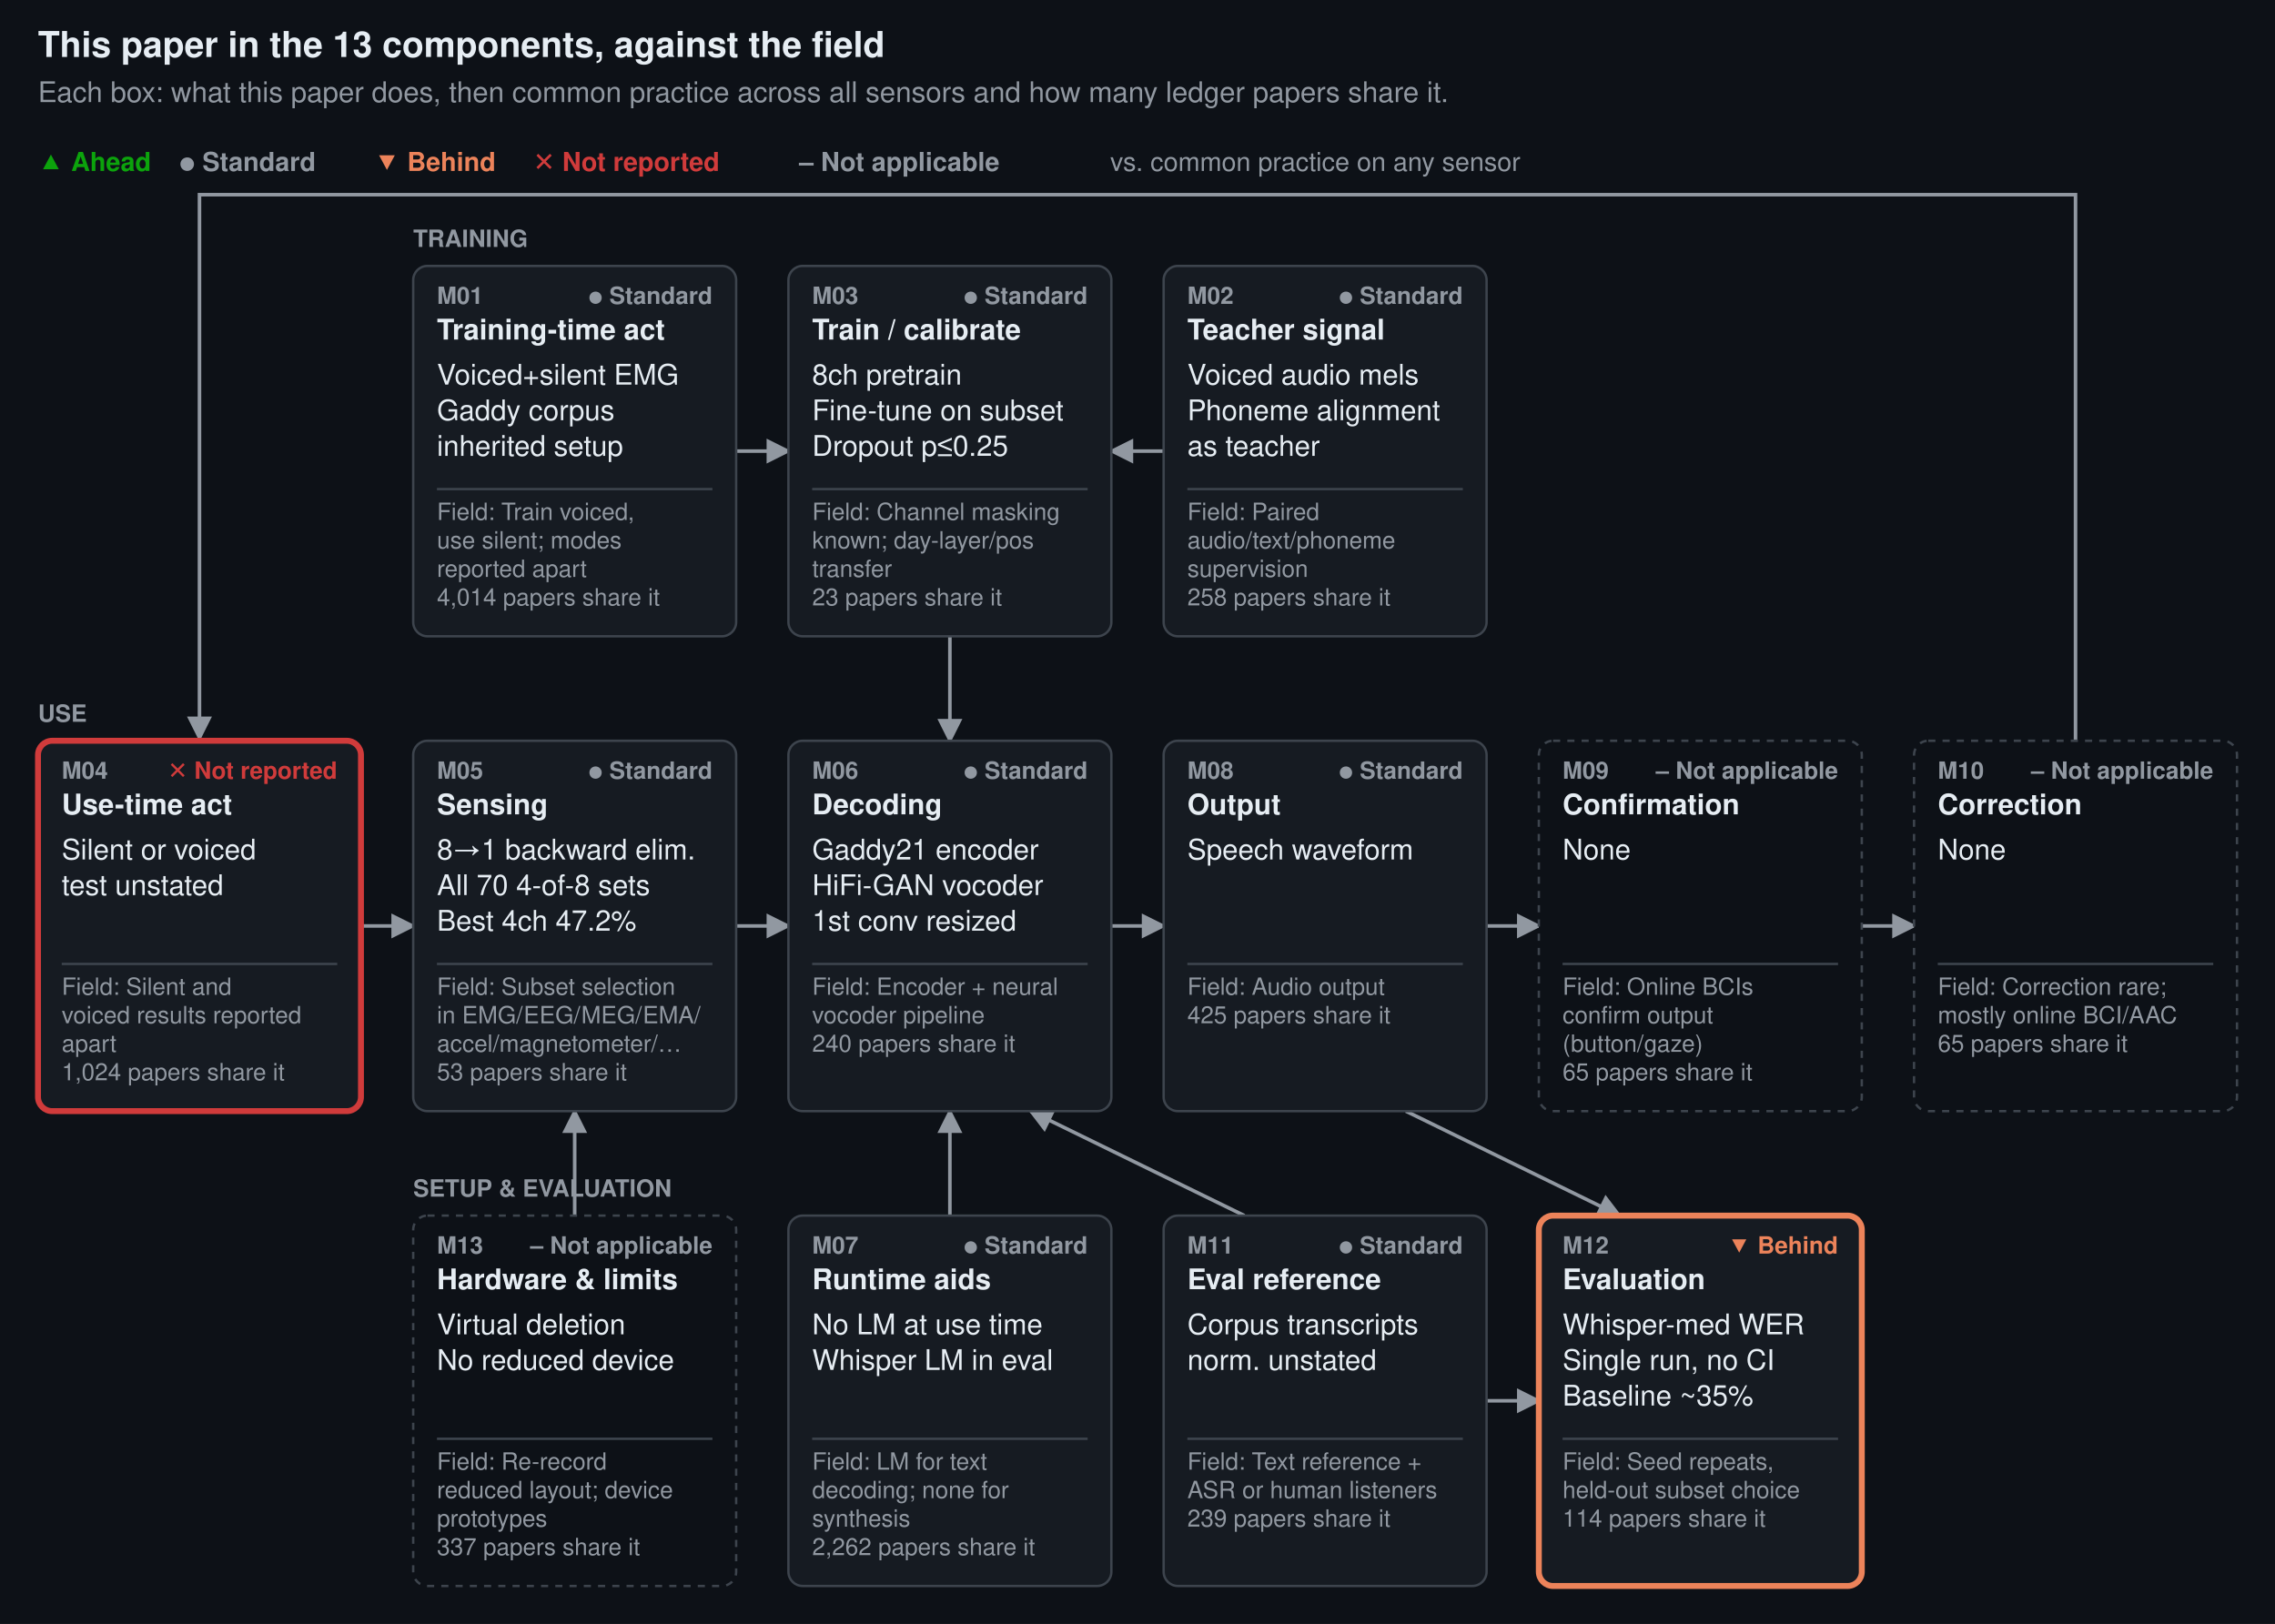
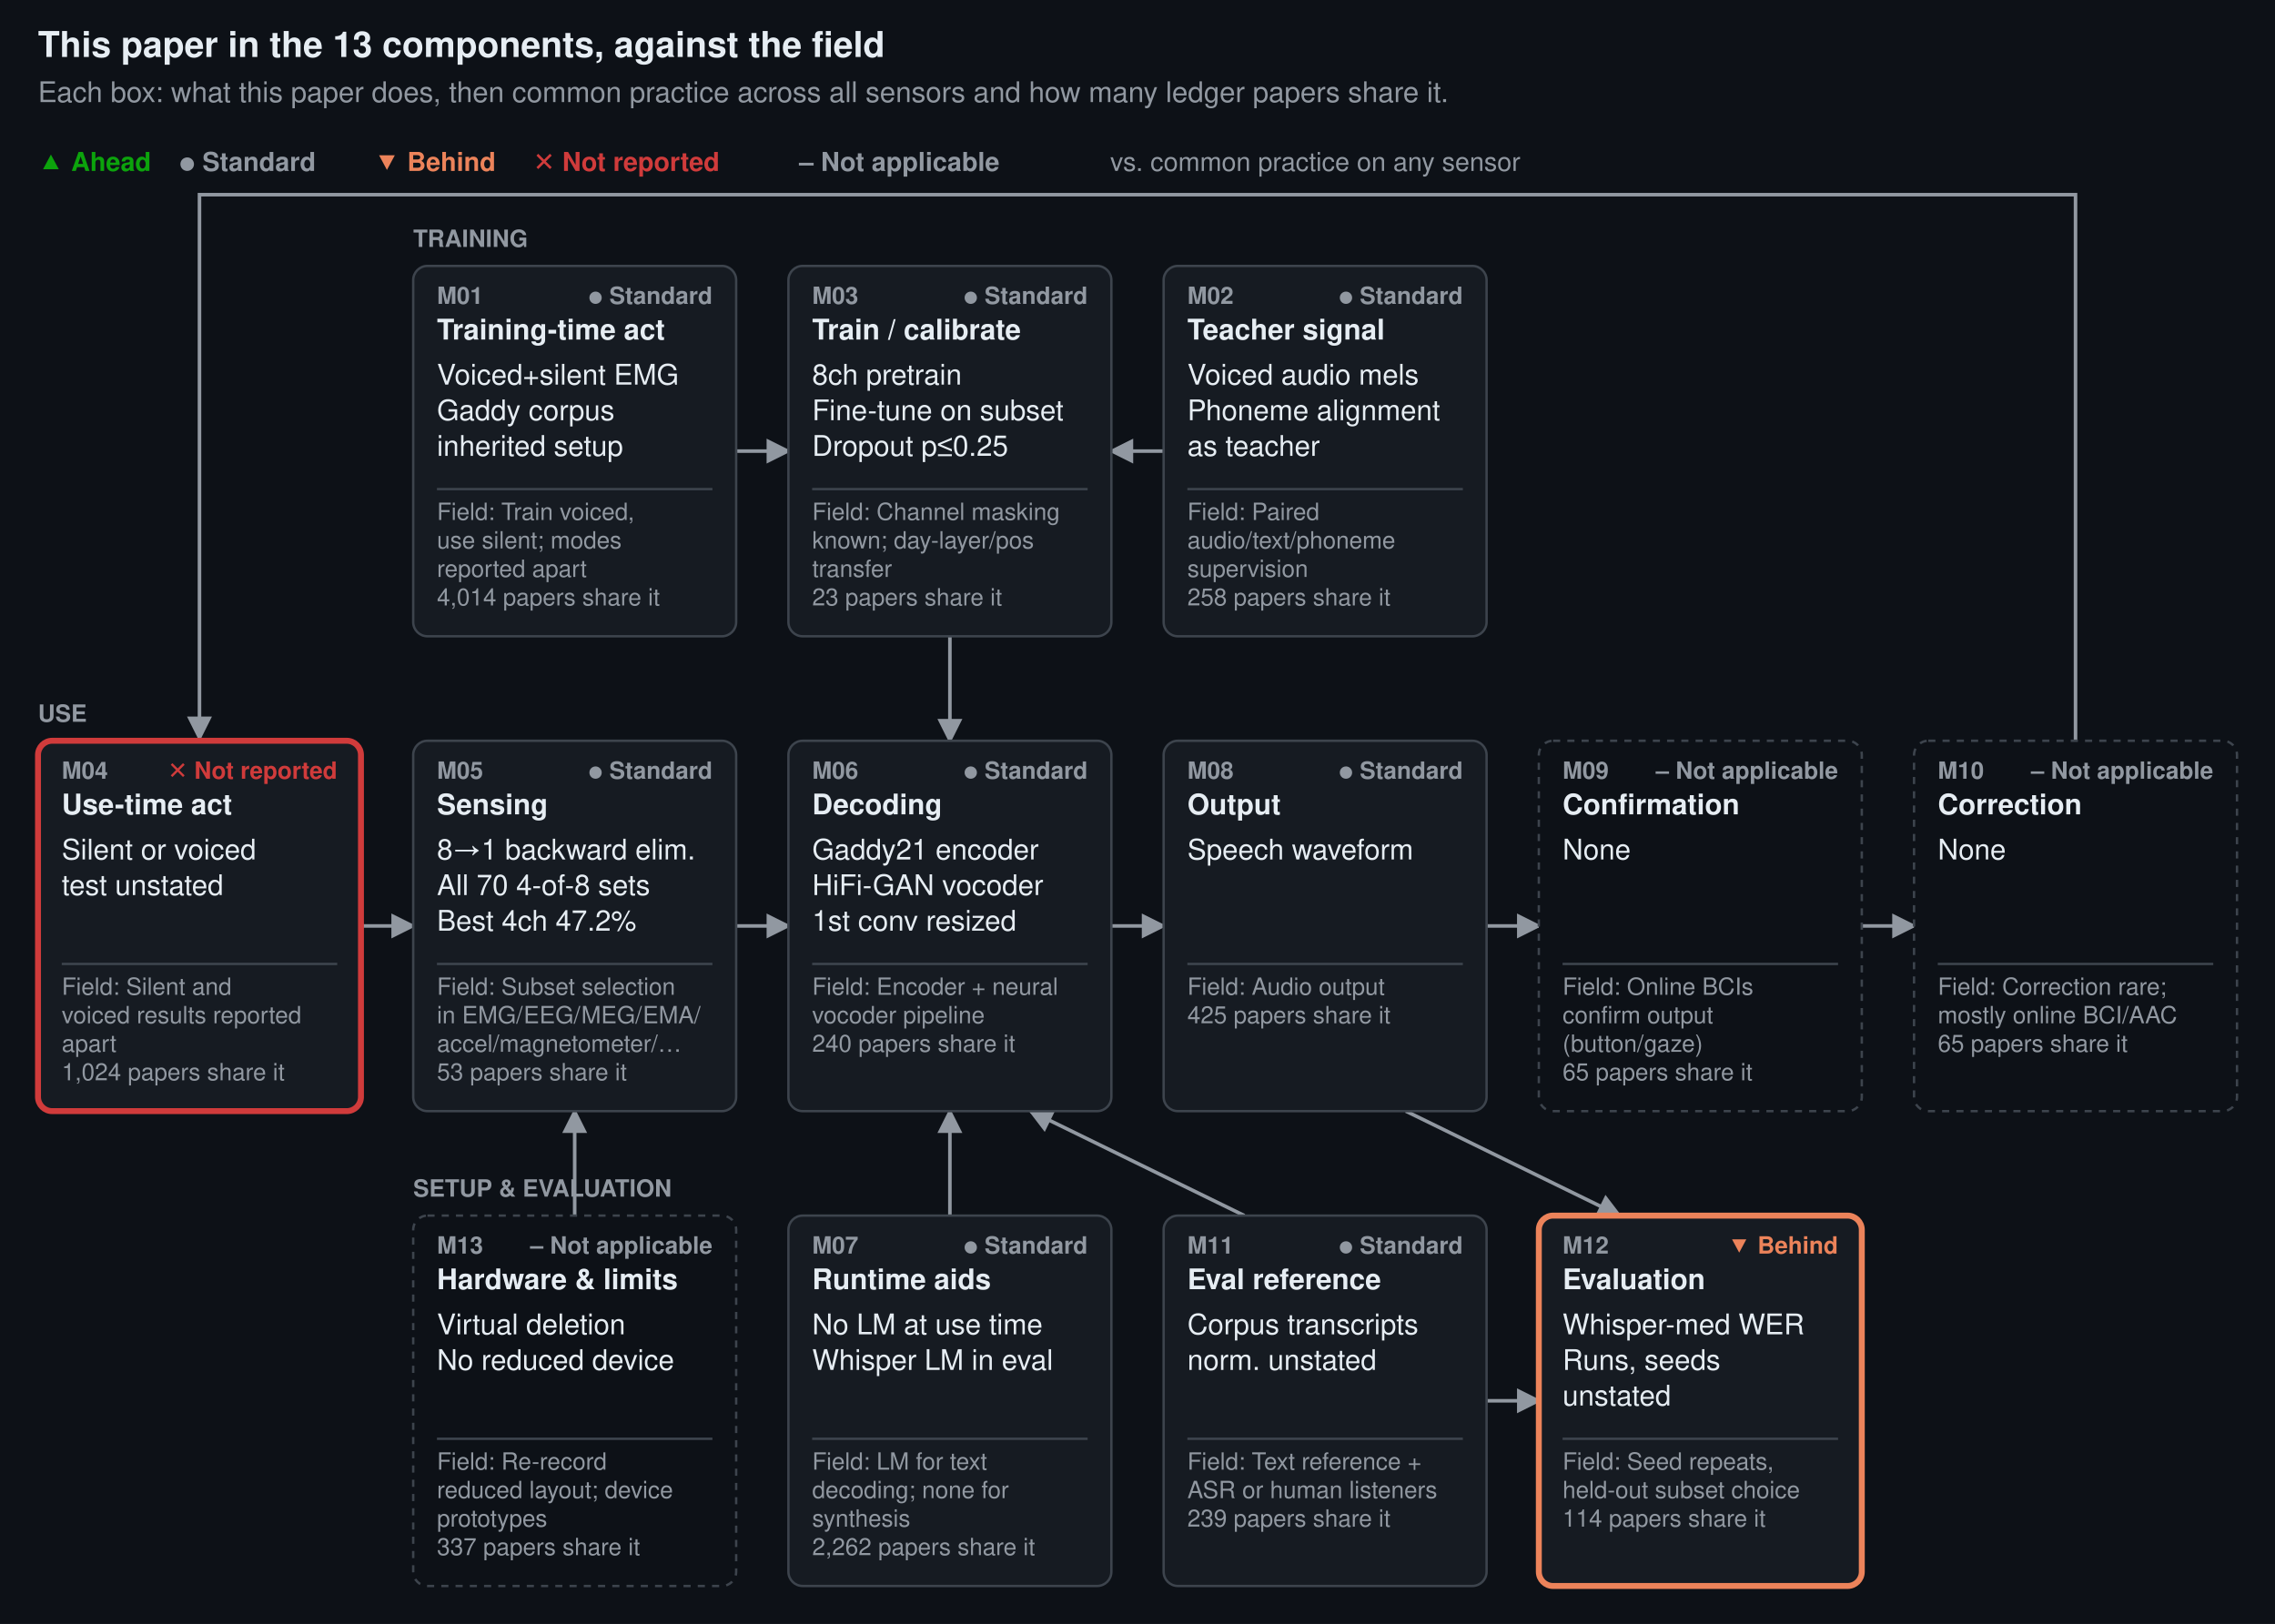
<svg xmlns="http://www.w3.org/2000/svg" width="958" height="684" viewBox="0 0 958 684" font-family="-apple-system, BlinkMacSystemFont, 'Segoe UI', Helvetica, Arial, sans-serif" role="img" aria-label="This paper in the 13 components, against the field">
  <rect width="958" height="684" fill="#0d1117" />
  <text x="16.0" y="24.0" font-size="15" fill="#e6edf3" text-anchor="start" font-weight="600">This paper in the 13 components, against the field</text>
  <text x="16.0" y="43.0" font-size="12" fill="#9198a1" text-anchor="start">Each box: what this paper does, then common practice across all sensors and how many ledger papers share it.</text>
  <defs>
    <marker id="a" viewBox="0 0 8 8" refX="7" refY="4" markerWidth="7" markerHeight="7" orient="auto">
      <path d="M0,0 L8,4 L0,8 Z" fill="#9198a1" />
    </marker>
  </defs>
  <path d="M310,190.0 L332,190.0" fill="none" stroke="#9198a1" stroke-width="1.5" marker-end="url(#a)" />
  <path d="M490,190.0 L468,190.0" fill="none" stroke="#9198a1" stroke-width="1.5" marker-end="url(#a)" />
  <path d="M400.0,268 L400.0,312" fill="none" stroke="#9198a1" stroke-width="1.5" marker-end="url(#a)" />
  <path d="M152,390.0 L174,390.0" fill="none" stroke="#9198a1" stroke-width="1.5" marker-end="url(#a)" />
  <path d="M310,390.0 L332,390.0" fill="none" stroke="#9198a1" stroke-width="1.5" marker-end="url(#a)" />
  <path d="M400.0,512 L400.0,468" fill="none" stroke="#9198a1" stroke-width="1.5" marker-end="url(#a)" />
  <path d="M468,390.0 L490,390.0" fill="none" stroke="#9198a1" stroke-width="1.5" marker-end="url(#a)" />
  <path d="M626,390.0 L648,390.0" fill="none" stroke="#9198a1" stroke-width="1.5" marker-end="url(#a)" />
  <path d="M784,390.0 L806,390.0" fill="none" stroke="#9198a1" stroke-width="1.5" marker-end="url(#a)" />
  <path d="M874.0,312 L874.0,82 L84.0,82 L84.0,311" fill="none" stroke="#9198a1" stroke-width="1.5" marker-end="url(#a)" />
  <path d="M592.0,468 L682.0,512" fill="none" stroke="#9198a1" stroke-width="1.5" marker-end="url(#a)" />
  <path d="M626,590.0 L648,590.0" fill="none" stroke="#9198a1" stroke-width="1.5" marker-end="url(#a)" />
  <path d="M524.0,512 L434.0,468" fill="none" stroke="#9198a1" stroke-width="1.5" marker-end="url(#a)" />
  <path d="M242.0,512 L242.0,468" fill="none" stroke="#9198a1" stroke-width="1.5" marker-end="url(#a)" />
  <text x="174.0" y="104.0" font-size="10" fill="#9198a1" text-anchor="start" font-weight="600">TRAINING</text>
  <text x="16.0" y="304.0" font-size="10" fill="#9198a1" text-anchor="start" font-weight="600">USE</text>
  <text x="174.0" y="504.0" font-size="10" fill="#9198a1" text-anchor="start" font-weight="600">SETUP &amp; EVALUATION</text>
  <rect x="174" y="112" width="136" height="156" rx="6" fill="#161b22" stroke="#3d444d" stroke-width="1" />
  <text x="184.0" y="162.0" font-size="12" fill="#e6edf3" text-anchor="start">Voiced+silent EMG</text>
  <text x="184.0" y="177.0" font-size="12" fill="#e6edf3" text-anchor="start">Gaddy corpus</text>
  <text x="184.0" y="192.0" font-size="12" fill="#e6edf3" text-anchor="start">inherited setup</text>
  <line x1="184.0" y1="206.0" x2="300.0" y2="206.0" stroke="#3d444d" stroke-width="1" />
  <text x="184.0" y="219.0" font-size="10" fill="#9198a1" text-anchor="start">Field: Train voiced,</text>
  <text x="184.0" y="231.0" font-size="10" fill="#9198a1" text-anchor="start">use silent; modes</text>
  <text x="184.0" y="243.0" font-size="10" fill="#9198a1" text-anchor="start">reported apart</text>
  <text x="184.0" y="255.0" font-size="10" fill="#9198a1" text-anchor="start">4,014 papers share it</text>
  <text x="300.0" y="128.0" font-size="10" fill="#9198a1" text-anchor="end" font-weight="700">● Standard</text>
  <text x="184.0" y="128.0" font-size="10" fill="#9198a1" text-anchor="start" font-weight="600">M01</text>
  <text x="184.0" y="143.0" font-size="12" fill="#e6edf3" text-anchor="start" font-weight="700">Training-time act</text>
  <rect x="332" y="112" width="136" height="156" rx="6" fill="#161b22" stroke="#3d444d" stroke-width="1" />
  <text x="342.0" y="162.0" font-size="12" fill="#e6edf3" text-anchor="start">8ch pretrain</text>
  <text x="342.0" y="177.0" font-size="12" fill="#e6edf3" text-anchor="start">Fine-tune on subset</text>
  <text x="342.0" y="192.0" font-size="12" fill="#e6edf3" text-anchor="start">Dropout p≤0.25</text>
  <line x1="342.0" y1="206.0" x2="458.0" y2="206.0" stroke="#3d444d" stroke-width="1" />
  <text x="342.0" y="219.0" font-size="10" fill="#9198a1" text-anchor="start">Field: Channel masking</text>
  <text x="342.0" y="231.0" font-size="10" fill="#9198a1" text-anchor="start">known; day-layer/pos</text>
  <text x="342.0" y="243.0" font-size="10" fill="#9198a1" text-anchor="start">transfer</text>
  <text x="342.0" y="255.0" font-size="10" fill="#9198a1" text-anchor="start">23 papers share it</text>
  <text x="458.0" y="128.0" font-size="10" fill="#9198a1" text-anchor="end" font-weight="700">● Standard</text>
  <text x="342.0" y="128.0" font-size="10" fill="#9198a1" text-anchor="start" font-weight="600">M03</text>
  <text x="342.0" y="143.0" font-size="12" fill="#e6edf3" text-anchor="start" font-weight="700">Train / calibrate</text>
  <rect x="490" y="112" width="136" height="156" rx="6" fill="#161b22" stroke="#3d444d" stroke-width="1" />
  <text x="500.0" y="162.0" font-size="12" fill="#e6edf3" text-anchor="start">Voiced audio mels</text>
  <text x="500.0" y="177.0" font-size="12" fill="#e6edf3" text-anchor="start">Phoneme alignment</text>
  <text x="500.0" y="192.0" font-size="12" fill="#e6edf3" text-anchor="start">as teacher</text>
  <line x1="500.0" y1="206.0" x2="616.0" y2="206.0" stroke="#3d444d" stroke-width="1" />
  <text x="500.0" y="219.0" font-size="10" fill="#9198a1" text-anchor="start">Field: Paired</text>
  <text x="500.0" y="231.0" font-size="10" fill="#9198a1" text-anchor="start">audio/text/phoneme</text>
  <text x="500.0" y="243.0" font-size="10" fill="#9198a1" text-anchor="start">supervision</text>
  <text x="500.0" y="255.0" font-size="10" fill="#9198a1" text-anchor="start">258 papers share it</text>
  <text x="616.0" y="128.0" font-size="10" fill="#9198a1" text-anchor="end" font-weight="700">● Standard</text>
  <text x="500.0" y="128.0" font-size="10" fill="#9198a1" text-anchor="start" font-weight="600">M02</text>
  <text x="500.0" y="143.0" font-size="12" fill="#e6edf3" text-anchor="start" font-weight="700">Teacher signal</text>
  <rect x="16" y="312" width="136" height="156" rx="6" fill="#161b22" stroke="#d03b3b" stroke-width="2.5" />
  <text x="26.0" y="362.0" font-size="12" fill="#e6edf3" text-anchor="start">Silent or voiced</text>
  <text x="26.0" y="377.0" font-size="12" fill="#e6edf3" text-anchor="start">test unstated</text>
  <line x1="26.0" y1="406.0" x2="142.0" y2="406.0" stroke="#3d444d" stroke-width="1" />
  <text x="26.0" y="419.0" font-size="10" fill="#9198a1" text-anchor="start">Field: Silent and</text>
  <text x="26.0" y="431.0" font-size="10" fill="#9198a1" text-anchor="start">voiced results reported</text>
  <text x="26.0" y="443.0" font-size="10" fill="#9198a1" text-anchor="start">apart</text>
  <text x="26.0" y="455.0" font-size="10" fill="#9198a1" text-anchor="start">1,024 papers share it</text>
  <text x="142.0" y="328.0" font-size="10" fill="#d03b3b" text-anchor="end" font-weight="700">✕ Not reported</text>
  <text x="26.0" y="328.0" font-size="10" fill="#9198a1" text-anchor="start" font-weight="600">M04</text>
  <text x="26.0" y="343.0" font-size="12" fill="#e6edf3" text-anchor="start" font-weight="700">Use-time act</text>
  <rect x="174" y="312" width="136" height="156" rx="6" fill="#161b22" stroke="#3d444d" stroke-width="1" />
  <text x="184.0" y="362.0" font-size="12" fill="#e6edf3" text-anchor="start">8→1 backward elim.</text>
  <text x="184.0" y="377.0" font-size="12" fill="#e6edf3" text-anchor="start">All 70 4-of-8 sets</text>
  <text x="184.0" y="392.0" font-size="12" fill="#e6edf3" text-anchor="start">Best 4ch 47.2%</text>
  <line x1="184.0" y1="406.0" x2="300.0" y2="406.0" stroke="#3d444d" stroke-width="1" />
  <text x="184.0" y="419.0" font-size="10" fill="#9198a1" text-anchor="start">Field: Subset selection</text>
  <text x="184.0" y="431.0" font-size="10" fill="#9198a1" text-anchor="start">in EMG/EEG/MEG/EMA/</text>
  <text x="184.0" y="443.0" font-size="10" fill="#9198a1" text-anchor="start">accel/magnetometer/…</text>
  <text x="184.0" y="455.0" font-size="10" fill="#9198a1" text-anchor="start">53 papers share it</text>
  <text x="300.0" y="328.0" font-size="10" fill="#9198a1" text-anchor="end" font-weight="700">● Standard</text>
  <text x="184.0" y="328.0" font-size="10" fill="#9198a1" text-anchor="start" font-weight="600">M05</text>
  <text x="184.0" y="343.0" font-size="12" fill="#e6edf3" text-anchor="start" font-weight="700">Sensing</text>
  <rect x="332" y="312" width="136" height="156" rx="6" fill="#161b22" stroke="#3d444d" stroke-width="1" />
  <text x="342.0" y="362.0" font-size="12" fill="#e6edf3" text-anchor="start">Gaddy21 encoder</text>
  <text x="342.0" y="377.0" font-size="12" fill="#e6edf3" text-anchor="start">HiFi-GAN vocoder</text>
  <text x="342.0" y="392.0" font-size="12" fill="#e6edf3" text-anchor="start">1st conv resized</text>
  <line x1="342.0" y1="406.0" x2="458.0" y2="406.0" stroke="#3d444d" stroke-width="1" />
  <text x="342.0" y="419.0" font-size="10" fill="#9198a1" text-anchor="start">Field: Encoder + neural</text>
  <text x="342.0" y="431.0" font-size="10" fill="#9198a1" text-anchor="start">vocoder pipeline</text>
  <text x="342.0" y="443.0" font-size="10" fill="#9198a1" text-anchor="start">240 papers share it</text>
  <text x="458.0" y="328.0" font-size="10" fill="#9198a1" text-anchor="end" font-weight="700">● Standard</text>
  <text x="342.0" y="328.0" font-size="10" fill="#9198a1" text-anchor="start" font-weight="600">M06</text>
  <text x="342.0" y="343.0" font-size="12" fill="#e6edf3" text-anchor="start" font-weight="700">Decoding</text>
  <rect x="490" y="312" width="136" height="156" rx="6" fill="#161b22" stroke="#3d444d" stroke-width="1" />
  <text x="500.0" y="362.0" font-size="12" fill="#e6edf3" text-anchor="start">Speech waveform</text>
  <line x1="500.0" y1="406.0" x2="616.0" y2="406.0" stroke="#3d444d" stroke-width="1" />
  <text x="500.0" y="419.0" font-size="10" fill="#9198a1" text-anchor="start">Field: Audio output</text>
  <text x="500.0" y="431.0" font-size="10" fill="#9198a1" text-anchor="start">425 papers share it</text>
  <text x="616.0" y="328.0" font-size="10" fill="#9198a1" text-anchor="end" font-weight="700">● Standard</text>
  <text x="500.0" y="328.0" font-size="10" fill="#9198a1" text-anchor="start" font-weight="600">M08</text>
  <text x="500.0" y="343.0" font-size="12" fill="#e6edf3" text-anchor="start" font-weight="700">Output</text>
  <rect x="648" y="312" width="136" height="156" rx="6" fill="#0d1117" stroke="#3d444d" stroke-width="1" stroke-dasharray="3 3" />
  <text x="658.0" y="362.0" font-size="12" fill="#e6edf3" text-anchor="start">None</text>
  <line x1="658.0" y1="406.0" x2="774.0" y2="406.0" stroke="#3d444d" stroke-width="1" />
  <text x="658.0" y="419.0" font-size="10" fill="#9198a1" text-anchor="start">Field: Online BCIs</text>
  <text x="658.0" y="431.0" font-size="10" fill="#9198a1" text-anchor="start">confirm output</text>
  <text x="658.0" y="443.0" font-size="10" fill="#9198a1" text-anchor="start">(button/gaze)</text>
  <text x="658.0" y="455.0" font-size="10" fill="#9198a1" text-anchor="start">65 papers share it</text>
  <text x="774.0" y="328.0" font-size="10" fill="#9198a1" text-anchor="end" font-weight="700">– Not applicable</text>
  <text x="658.0" y="328.0" font-size="10" fill="#9198a1" text-anchor="start" font-weight="600">M09</text>
  <text x="658.0" y="343.0" font-size="12" fill="#e6edf3" text-anchor="start" font-weight="700">Confirmation</text>
  <rect x="806" y="312" width="136" height="156" rx="6" fill="#0d1117" stroke="#3d444d" stroke-width="1" stroke-dasharray="3 3" />
  <text x="816.0" y="362.0" font-size="12" fill="#e6edf3" text-anchor="start">None</text>
  <line x1="816.0" y1="406.0" x2="932.0" y2="406.0" stroke="#3d444d" stroke-width="1" />
  <text x="816.0" y="419.0" font-size="10" fill="#9198a1" text-anchor="start">Field: Correction rare;</text>
  <text x="816.0" y="431.0" font-size="10" fill="#9198a1" text-anchor="start">mostly online BCI/AAC</text>
  <text x="816.0" y="443.0" font-size="10" fill="#9198a1" text-anchor="start">65 papers share it</text>
  <text x="932.0" y="328.0" font-size="10" fill="#9198a1" text-anchor="end" font-weight="700">– Not applicable</text>
  <text x="816.0" y="328.0" font-size="10" fill="#9198a1" text-anchor="start" font-weight="600">M10</text>
  <text x="816.0" y="343.0" font-size="12" fill="#e6edf3" text-anchor="start" font-weight="700">Correction</text>
  <rect x="174" y="512" width="136" height="156" rx="6" fill="#0d1117" stroke="#3d444d" stroke-width="1" stroke-dasharray="3 3" />
  <text x="184.0" y="562.0" font-size="12" fill="#e6edf3" text-anchor="start">Virtual deletion</text>
  <text x="184.0" y="577.0" font-size="12" fill="#e6edf3" text-anchor="start">No reduced device</text>
  <line x1="184.0" y1="606.0" x2="300.0" y2="606.0" stroke="#3d444d" stroke-width="1" />
  <text x="184.0" y="619.0" font-size="10" fill="#9198a1" text-anchor="start">Field: Re-record</text>
  <text x="184.0" y="631.0" font-size="10" fill="#9198a1" text-anchor="start">reduced layout; device</text>
  <text x="184.0" y="643.0" font-size="10" fill="#9198a1" text-anchor="start">prototypes</text>
  <text x="184.0" y="655.0" font-size="10" fill="#9198a1" text-anchor="start">337 papers share it</text>
  <text x="300.0" y="528.0" font-size="10" fill="#9198a1" text-anchor="end" font-weight="700">– Not applicable</text>
  <text x="184.0" y="528.0" font-size="10" fill="#9198a1" text-anchor="start" font-weight="600">M13</text>
  <text x="184.0" y="543.0" font-size="12" fill="#e6edf3" text-anchor="start" font-weight="700">Hardware &amp; limits</text>
  <rect x="332" y="512" width="136" height="156" rx="6" fill="#161b22" stroke="#3d444d" stroke-width="1" />
  <text x="342.0" y="562.0" font-size="12" fill="#e6edf3" text-anchor="start">No LM at use time</text>
  <text x="342.0" y="577.0" font-size="12" fill="#e6edf3" text-anchor="start">Whisper LM in eval</text>
  <line x1="342.0" y1="606.0" x2="458.0" y2="606.0" stroke="#3d444d" stroke-width="1" />
  <text x="342.0" y="619.0" font-size="10" fill="#9198a1" text-anchor="start">Field: LM for text</text>
  <text x="342.0" y="631.0" font-size="10" fill="#9198a1" text-anchor="start">decoding; none for</text>
  <text x="342.0" y="643.0" font-size="10" fill="#9198a1" text-anchor="start">synthesis</text>
  <text x="342.0" y="655.0" font-size="10" fill="#9198a1" text-anchor="start">2,262 papers share it</text>
  <text x="458.0" y="528.0" font-size="10" fill="#9198a1" text-anchor="end" font-weight="700">● Standard</text>
  <text x="342.0" y="528.0" font-size="10" fill="#9198a1" text-anchor="start" font-weight="600">M07</text>
  <text x="342.0" y="543.0" font-size="12" fill="#e6edf3" text-anchor="start" font-weight="700">Runtime aids</text>
  <rect x="490" y="512" width="136" height="156" rx="6" fill="#161b22" stroke="#3d444d" stroke-width="1" />
  <text x="500.0" y="562.0" font-size="12" fill="#e6edf3" text-anchor="start">Corpus transcripts</text>
  <text x="500.0" y="577.0" font-size="12" fill="#e6edf3" text-anchor="start">norm. unstated</text>
  <line x1="500.0" y1="606.0" x2="616.0" y2="606.0" stroke="#3d444d" stroke-width="1" />
  <text x="500.0" y="619.0" font-size="10" fill="#9198a1" text-anchor="start">Field: Text reference +</text>
  <text x="500.0" y="631.0" font-size="10" fill="#9198a1" text-anchor="start">ASR or human listeners</text>
  <text x="500.0" y="643.0" font-size="10" fill="#9198a1" text-anchor="start">239 papers share it</text>
  <text x="616.0" y="528.0" font-size="10" fill="#9198a1" text-anchor="end" font-weight="700">● Standard</text>
  <text x="500.0" y="528.0" font-size="10" fill="#9198a1" text-anchor="start" font-weight="600">M11</text>
  <text x="500.0" y="543.0" font-size="12" fill="#e6edf3" text-anchor="start" font-weight="700">Eval reference</text>
  <rect x="648" y="512" width="136" height="156" rx="6" fill="#161b22" stroke="#ec835a" stroke-width="2.5" />
  <text x="658.0" y="562.0" font-size="12" fill="#e6edf3" text-anchor="start">Whisper-med WER</text>
-   <text x="658.0" y="577.0" font-size="12" fill="#e6edf3" text-anchor="start">Single run, no CI</text>
-   <text x="658.0" y="592.0" font-size="12" fill="#e6edf3" text-anchor="start">Baseline ~35%</text>
+   <text x="658.0" y="577.0" font-size="12" fill="#e6edf3" text-anchor="start">Runs, seeds</text>
+   <text x="658.0" y="592.0" font-size="12" fill="#e6edf3" text-anchor="start">unstated</text>
  <line x1="658.0" y1="606.0" x2="774.0" y2="606.0" stroke="#3d444d" stroke-width="1" />
  <text x="658.0" y="619.0" font-size="10" fill="#9198a1" text-anchor="start">Field: Seed repeats,</text>
  <text x="658.0" y="631.0" font-size="10" fill="#9198a1" text-anchor="start">held-out subset choice</text>
  <text x="658.0" y="643.0" font-size="10" fill="#9198a1" text-anchor="start">114 papers share it</text>
  <text x="774.0" y="528.0" font-size="10" fill="#ec835a" text-anchor="end" font-weight="700">▼ Behind</text>
  <text x="658.0" y="528.0" font-size="10" fill="#9198a1" text-anchor="start" font-weight="600">M12</text>
  <text x="658.0" y="543.0" font-size="12" fill="#e6edf3" text-anchor="start" font-weight="700">Evaluation</text>
  <text x="16.0" y="72.0" font-size="11" fill="#0ca30c" text-anchor="start" font-weight="700">▲ Ahead</text>
  <text x="75.5" y="72.0" font-size="11" fill="#9198a1" text-anchor="start" font-weight="700">● Standard</text>
  <text x="157.5" y="72.0" font-size="11" fill="#ec835a" text-anchor="start" font-weight="700">▼ Behind</text>
  <text x="224.5" y="72.0" font-size="11" fill="#d03b3b" text-anchor="start" font-weight="700">✕ Not reported</text>
  <text x="336.5" y="72.0" font-size="11" fill="#9198a1" text-anchor="start" font-weight="700">– Not applicable</text>
  <text x="467.5" y="72.0" font-size="11" fill="#9198a1" text-anchor="start">vs. common practice on any sensor</text>
</svg>
